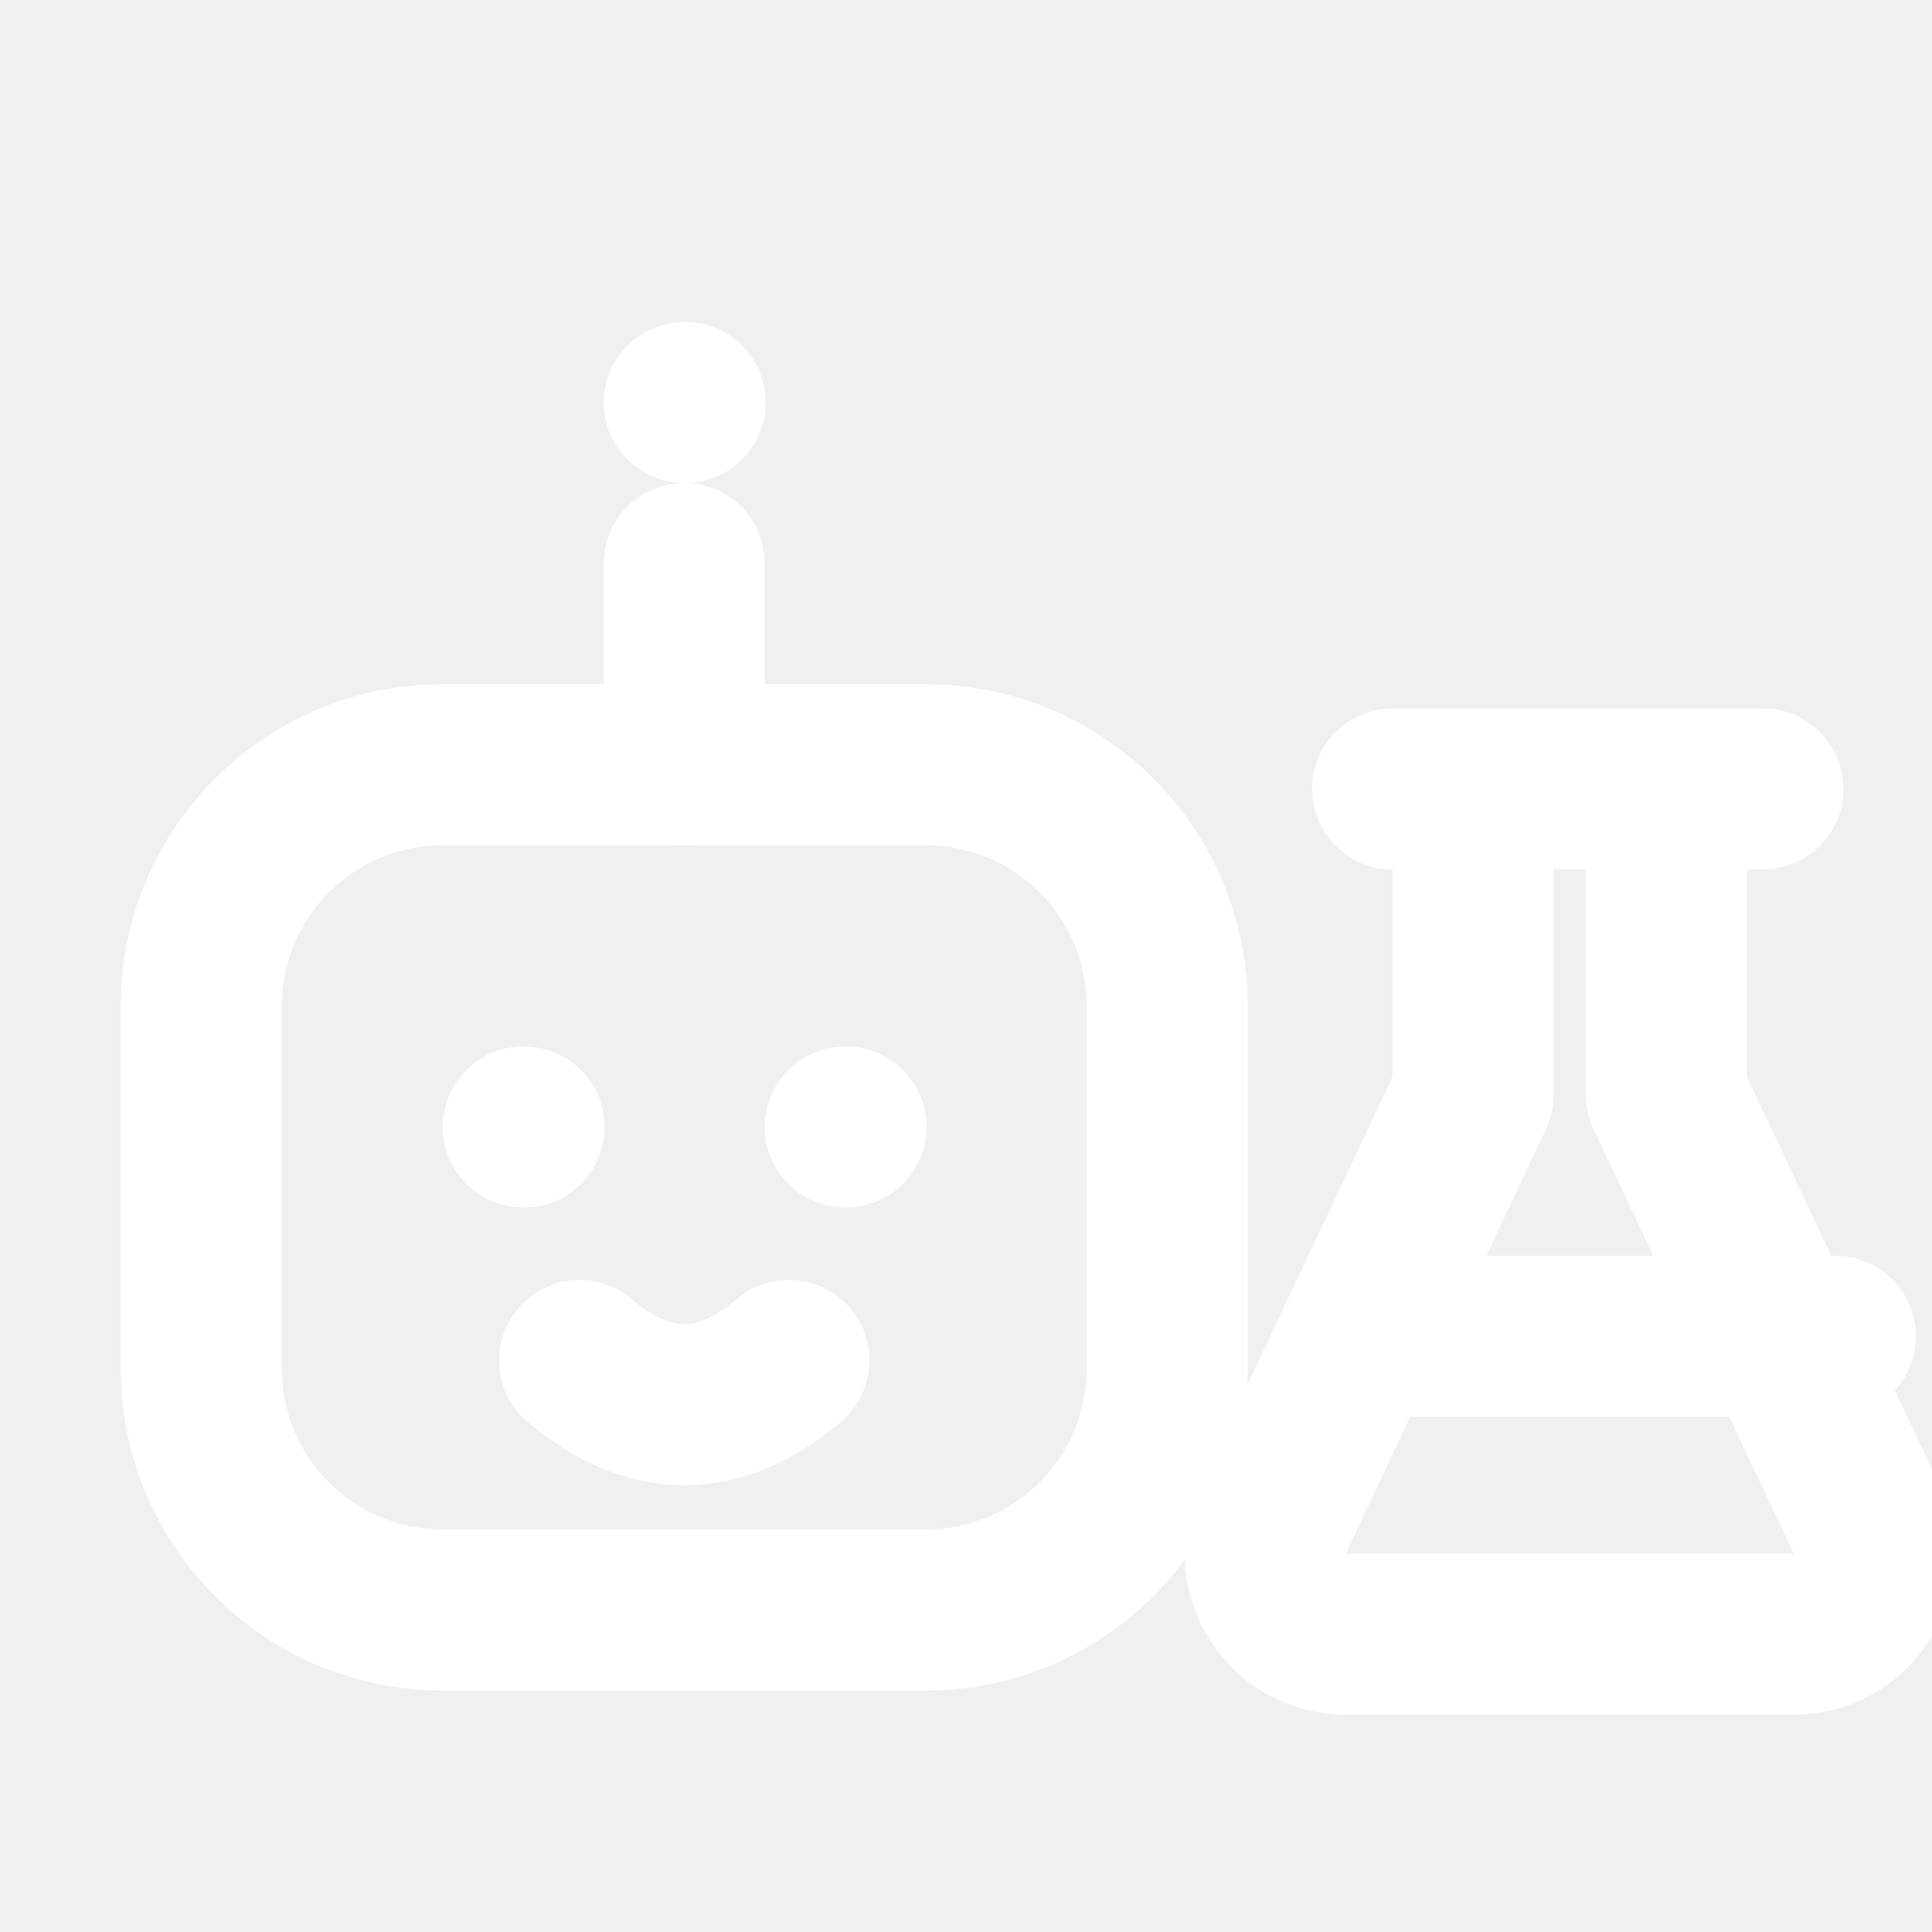
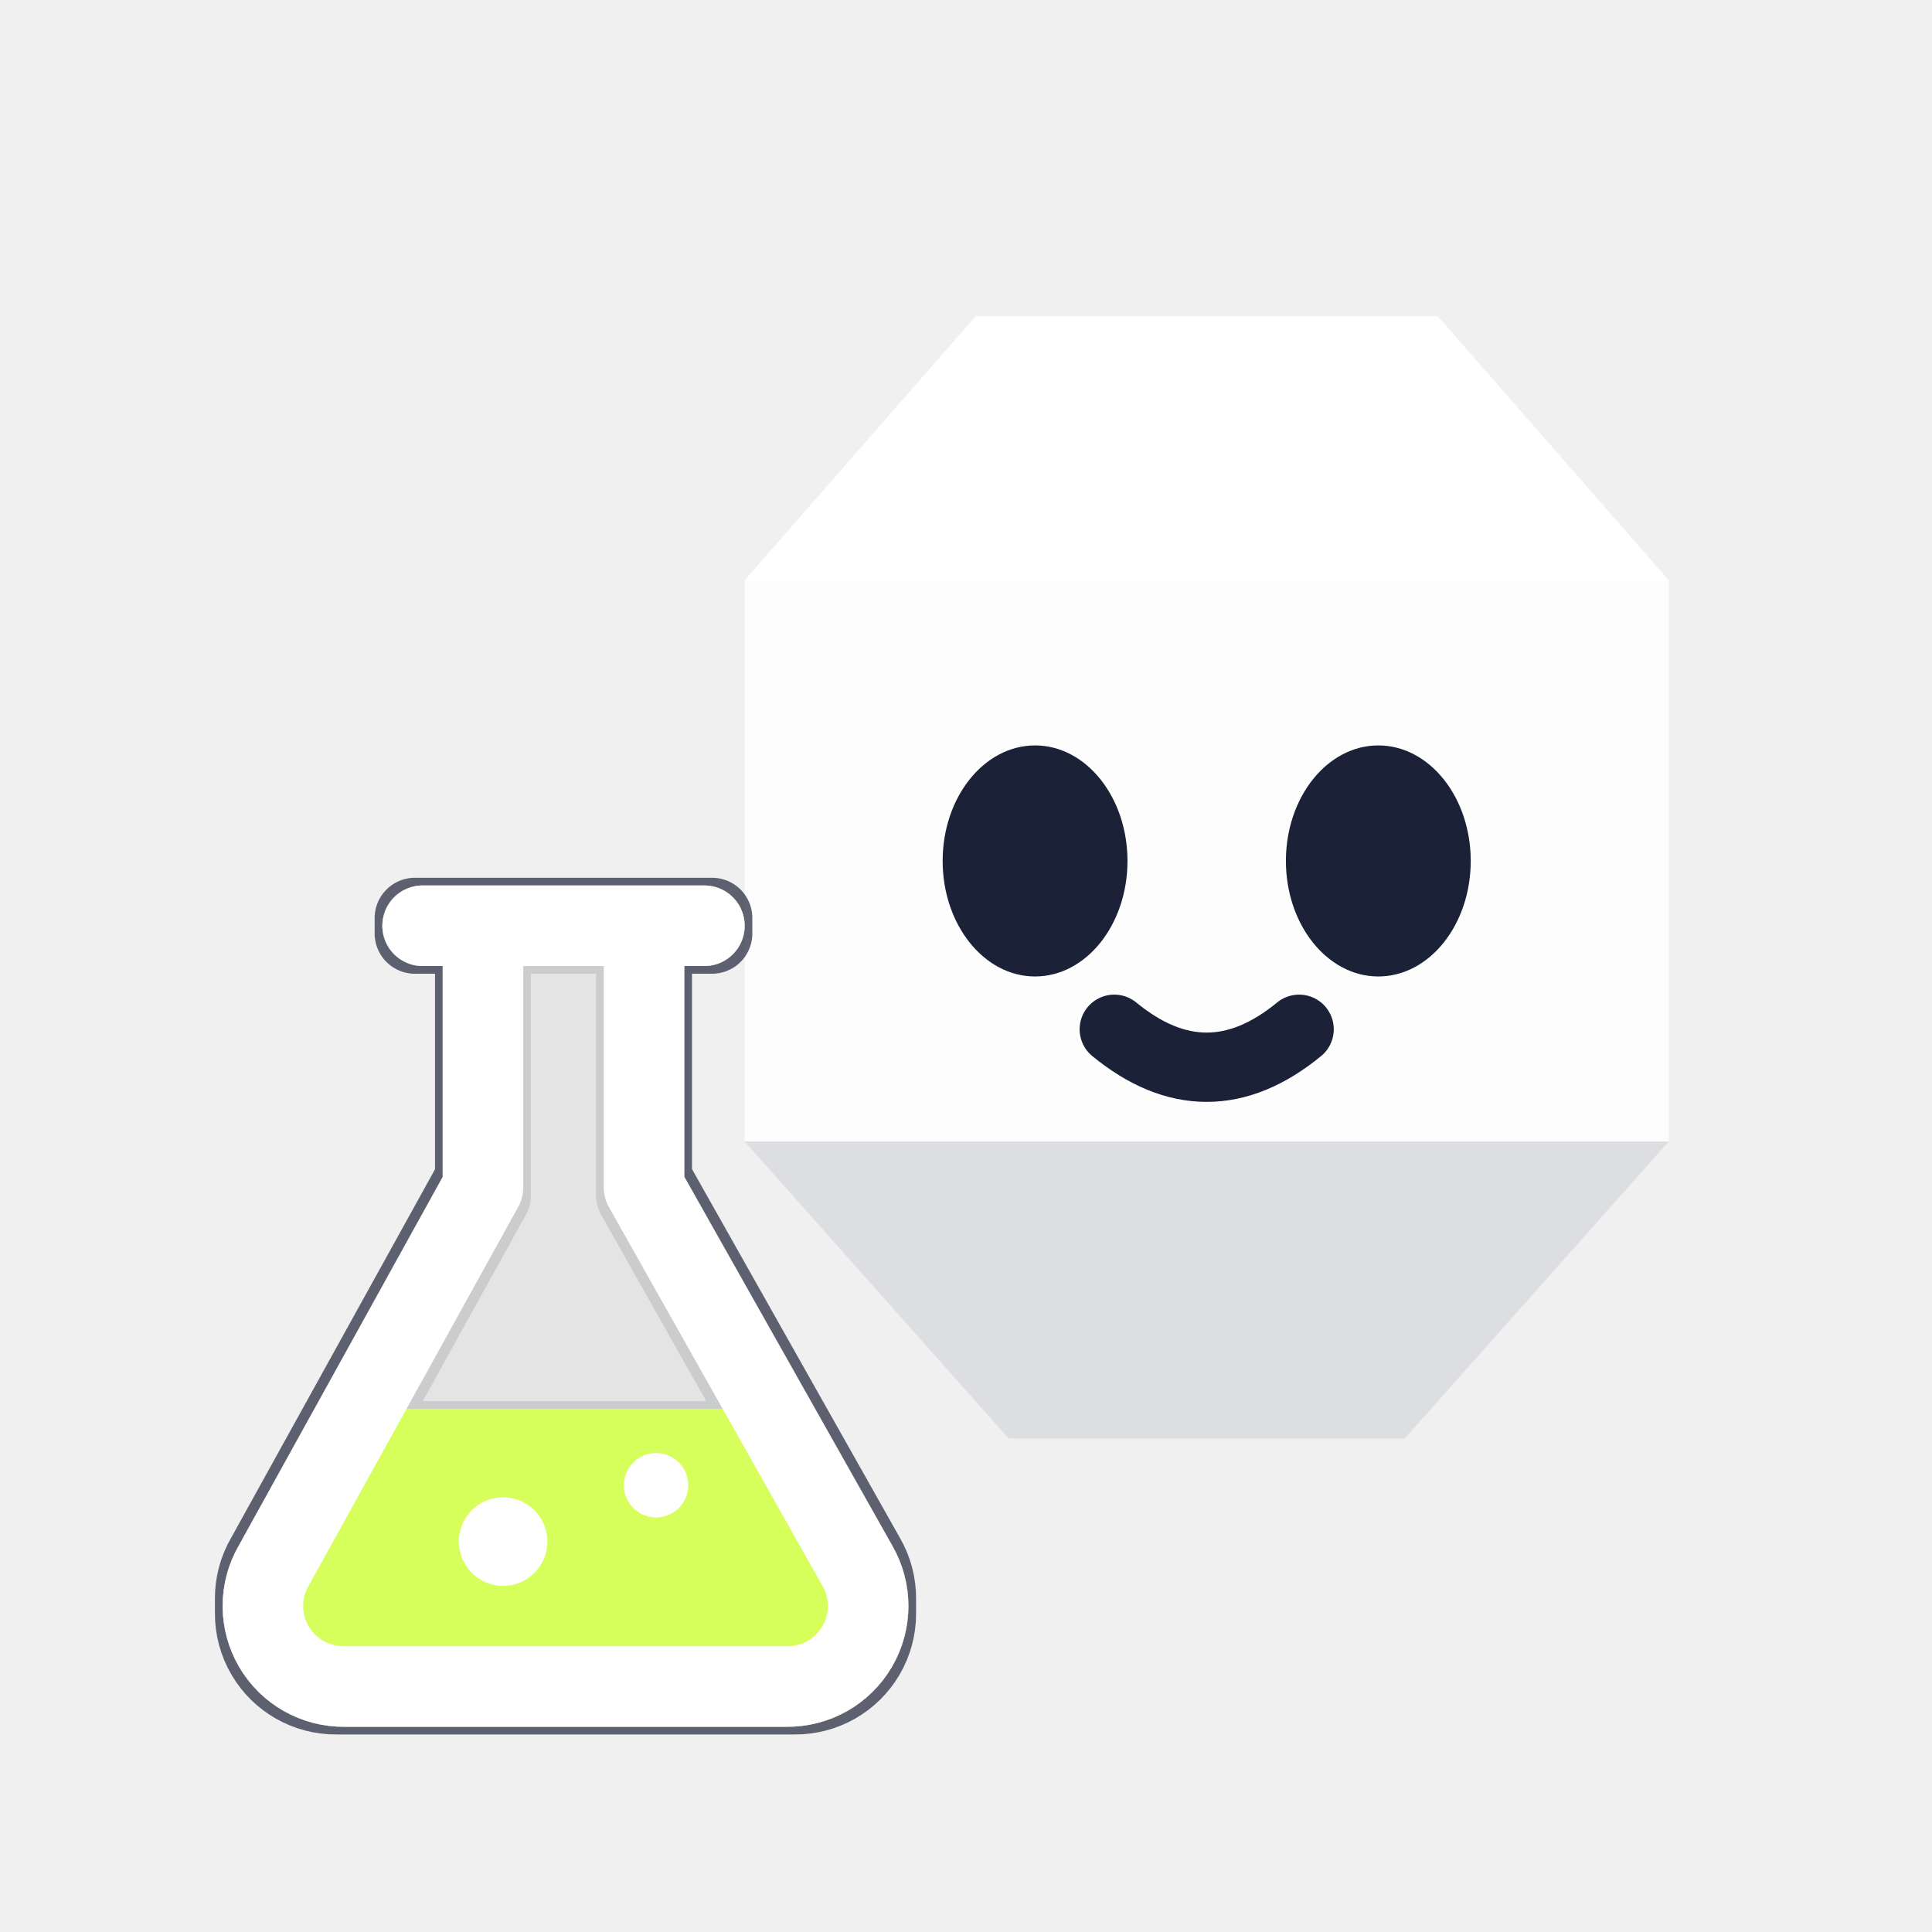
- <svg xmlns="http://www.w3.org/2000/svg" width="24" height="24" viewBox="0 0 24 24" fill="none" stroke="#ffffff" stroke-width="2" stroke-linecap="round" stroke-linejoin="round">
-   <rect x="2.5" y="9.5" width="12" height="10.5" rx="3" />
-   <path d="M6.5 14h.01M10.5 14h.01" />
-   <path d="M7.2 16.9q1.3 1.1 2.6 0" />
-   <path d="M8.5 9.5V7M8.5 5h.01" />
-   <path d="M17.3 9.8h4.6M18.3 9.8v3.8l-2.5 5.3a1 1 0 0 0 .9 1.4h5.6a1 1 0 0 0 .9-1.4l-2.5-5.3V9.8" />
-   <path d="M17.2 16.6h5.6" />
+ <svg xmlns="http://www.w3.org/2000/svg" width="48" height="48" viewBox="0 0 48 48">
+   <defs>
+     <filter id="edge" x="-20%" y="-20%" width="140%" height="140%">
+       <feMorphology in="SourceAlpha" operator="dilate" radius="1.3" result="spread" />
+       <feFlood flood-color="#1B2238" flood-opacity=".7" result="dark" />
+       <feComposite in="dark" in2="spread" operator="in" />
+       <feMerge>
+         <feMergeNode />
+         <feMergeNode in="SourceGraphic" />
+       </feMerge>
+     </filter>
+   </defs>
+   <g transform="translate(10.3 1.3) scale(.82)">
+     <path d="M17 8h14l7 8v17l-8 9H18l-8-9V16z" fill="#fff" fill-opacity=".86" />
+     <path d="M17 8h14l7 8H10z" fill="#fff" />
+     <path d="M10 33h28l-8 9H18z" fill="#1B2238" fill-opacity=".14" />
+     <ellipse cx="18.8" cy="24.5" rx="2.8" ry="3.5" fill="#1B2238" />
+     <ellipse cx="29.2" cy="24.5" rx="2.8" ry="3.5" fill="#1B2238" />
+     <path d="M21.2 29.6q2.8 2.3 5.6 0" fill="none" stroke="#1B2238" stroke-width="2.1" stroke-linecap="round" />
+   </g>
+   <g filter="url(#edge)">
+     <g transform="translate(-25 -4)">
+       <path d="M37 27v6.5l-5.2 9.4a2 2 0 0 0 1.75 3h11a2 2 0 0 0 1.75-3L41 33.5V27z" fill="rgba(255,255,255,.45)" />
+       <path d="M33.9 39h11.2l1.2 3.9a2 2 0 0 1-1.75 3h-11a2 2 0 0 1-1.75-3z" fill="#D7FF5C" />
+       <path d="M35.5 27h7M37 27v6.5l-5.2 9.4a2 2 0 0 0 1.75 3h11a2 2 0 0 0 1.75-3L41 33.5V27" fill="none" stroke="#fff" stroke-width="2" stroke-linecap="round" stroke-linejoin="round" />
+       <circle cx="37.5" cy="42.3" r="1.1" fill="#fff" />
+       <circle cx="41.3" cy="40.9" r=".8" fill="#fff" />
+     </g>
+   </g>
</svg>
